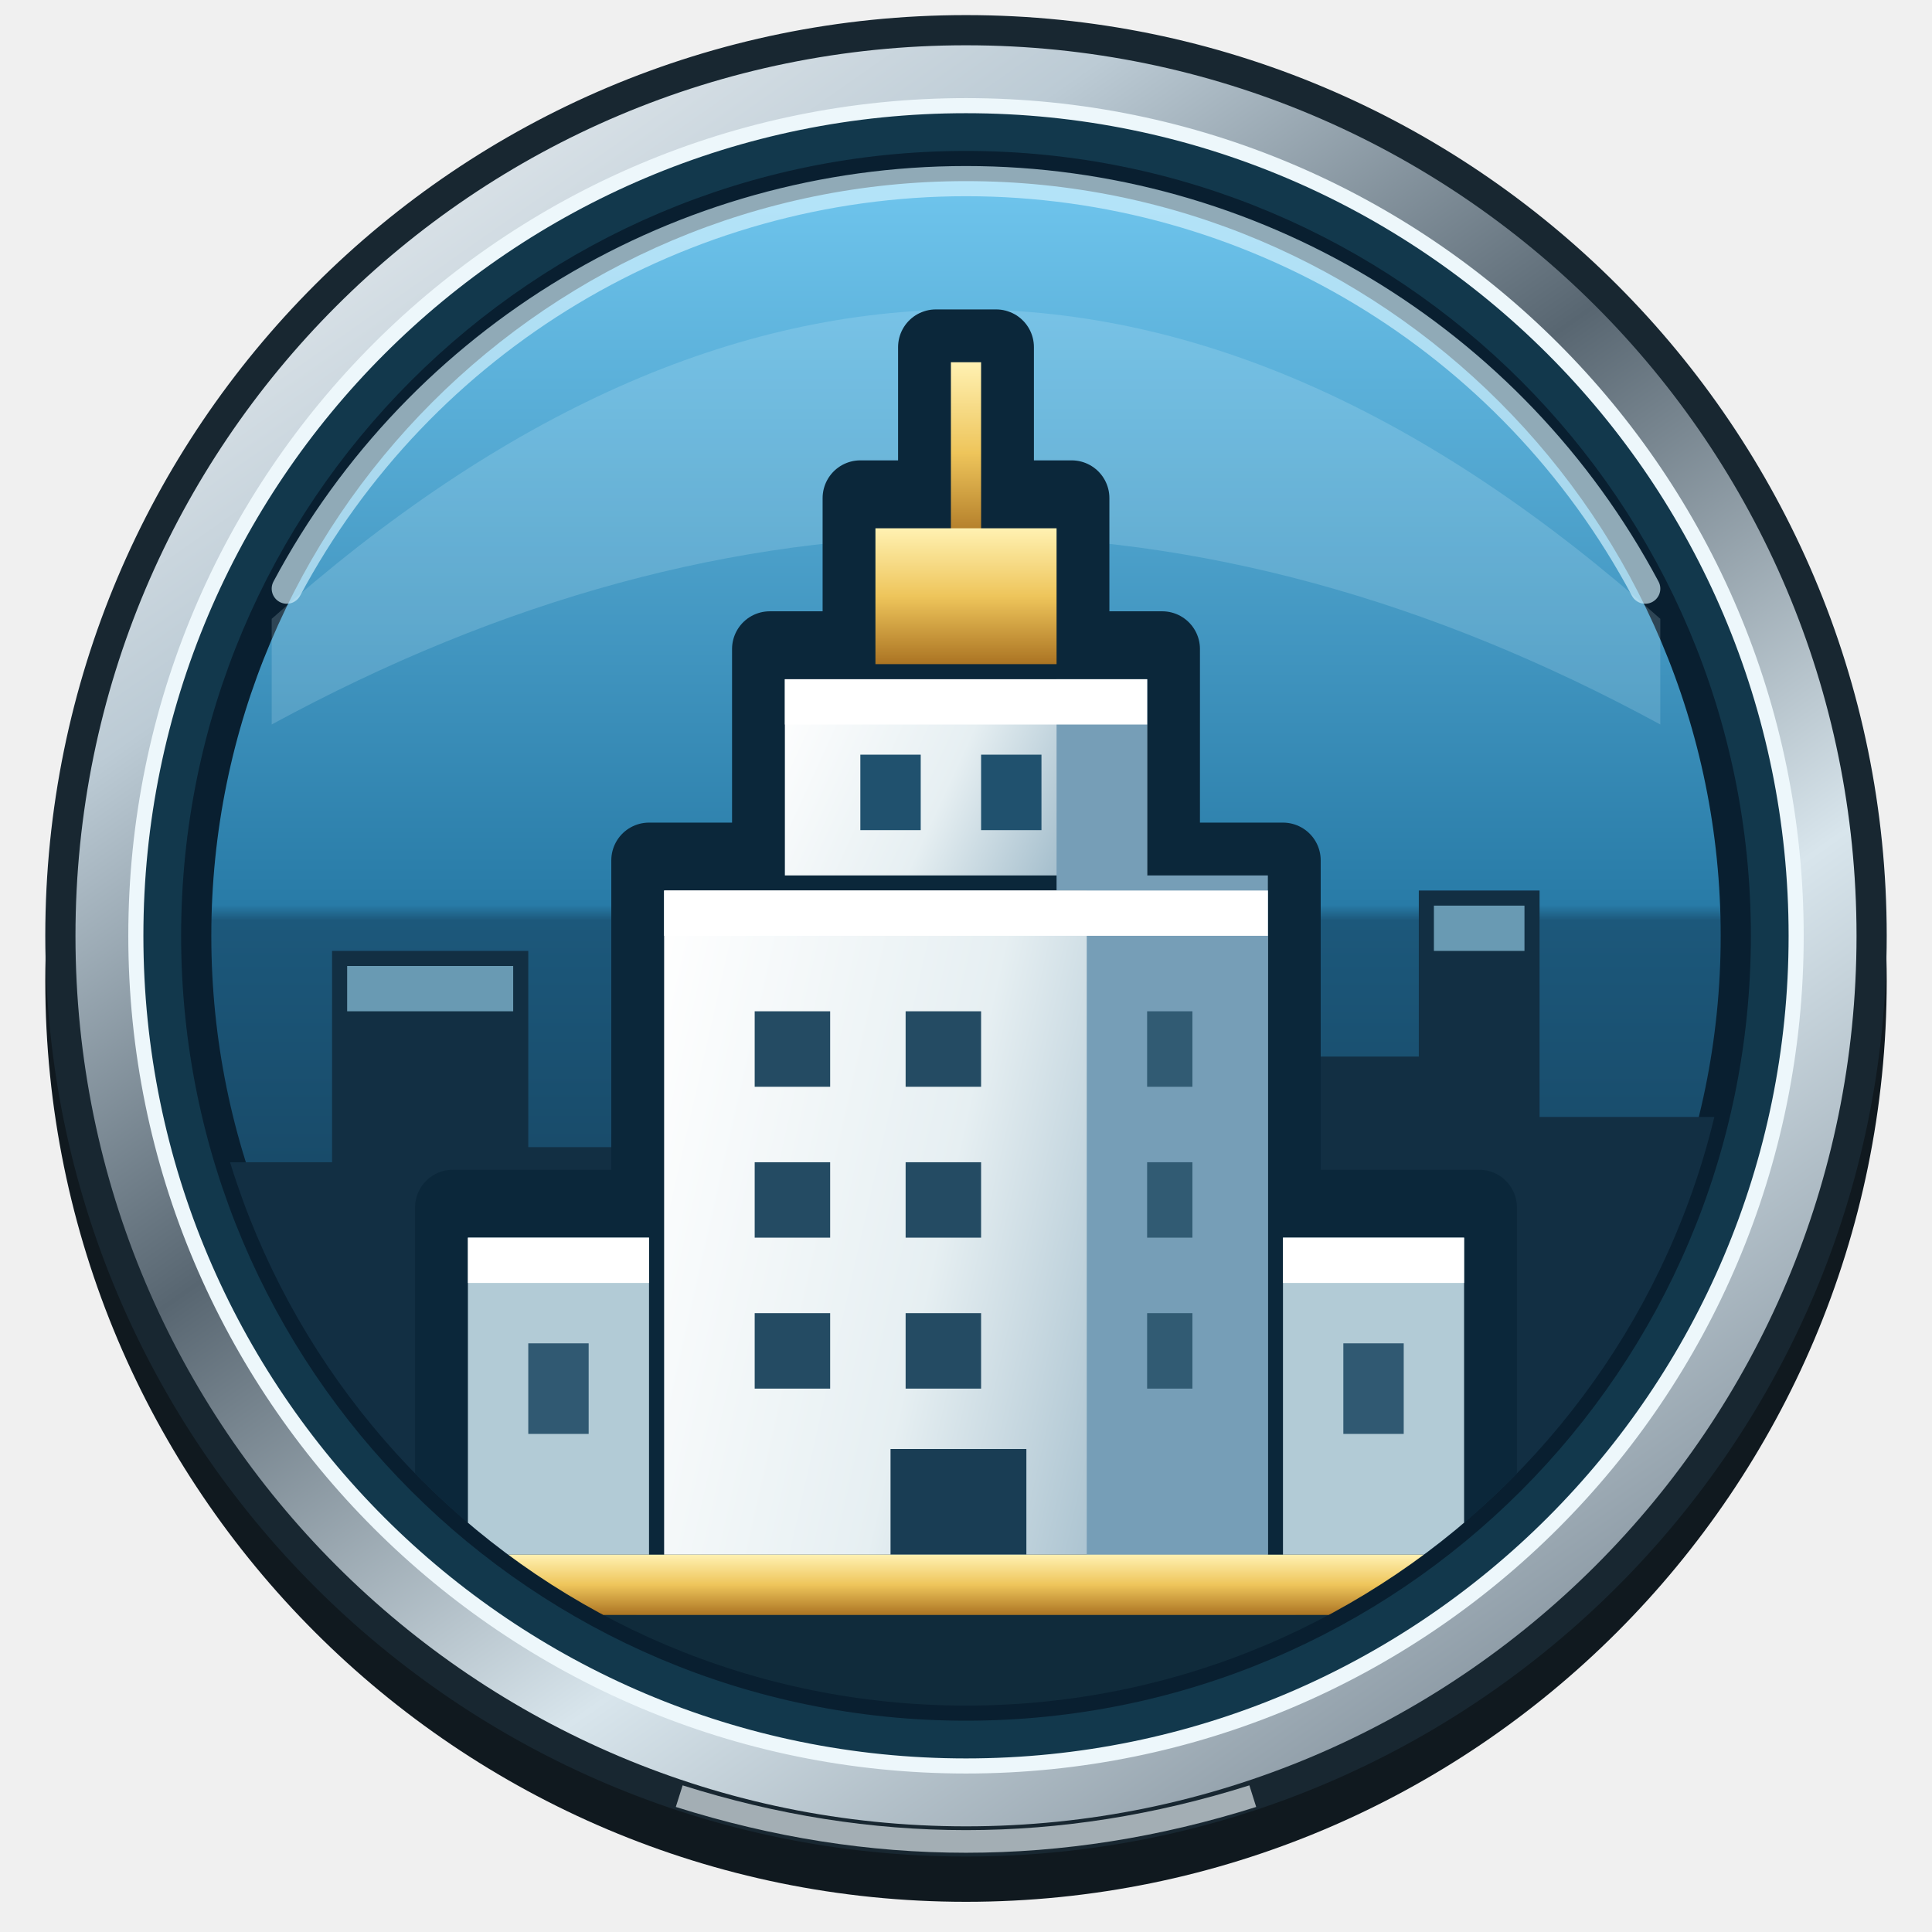
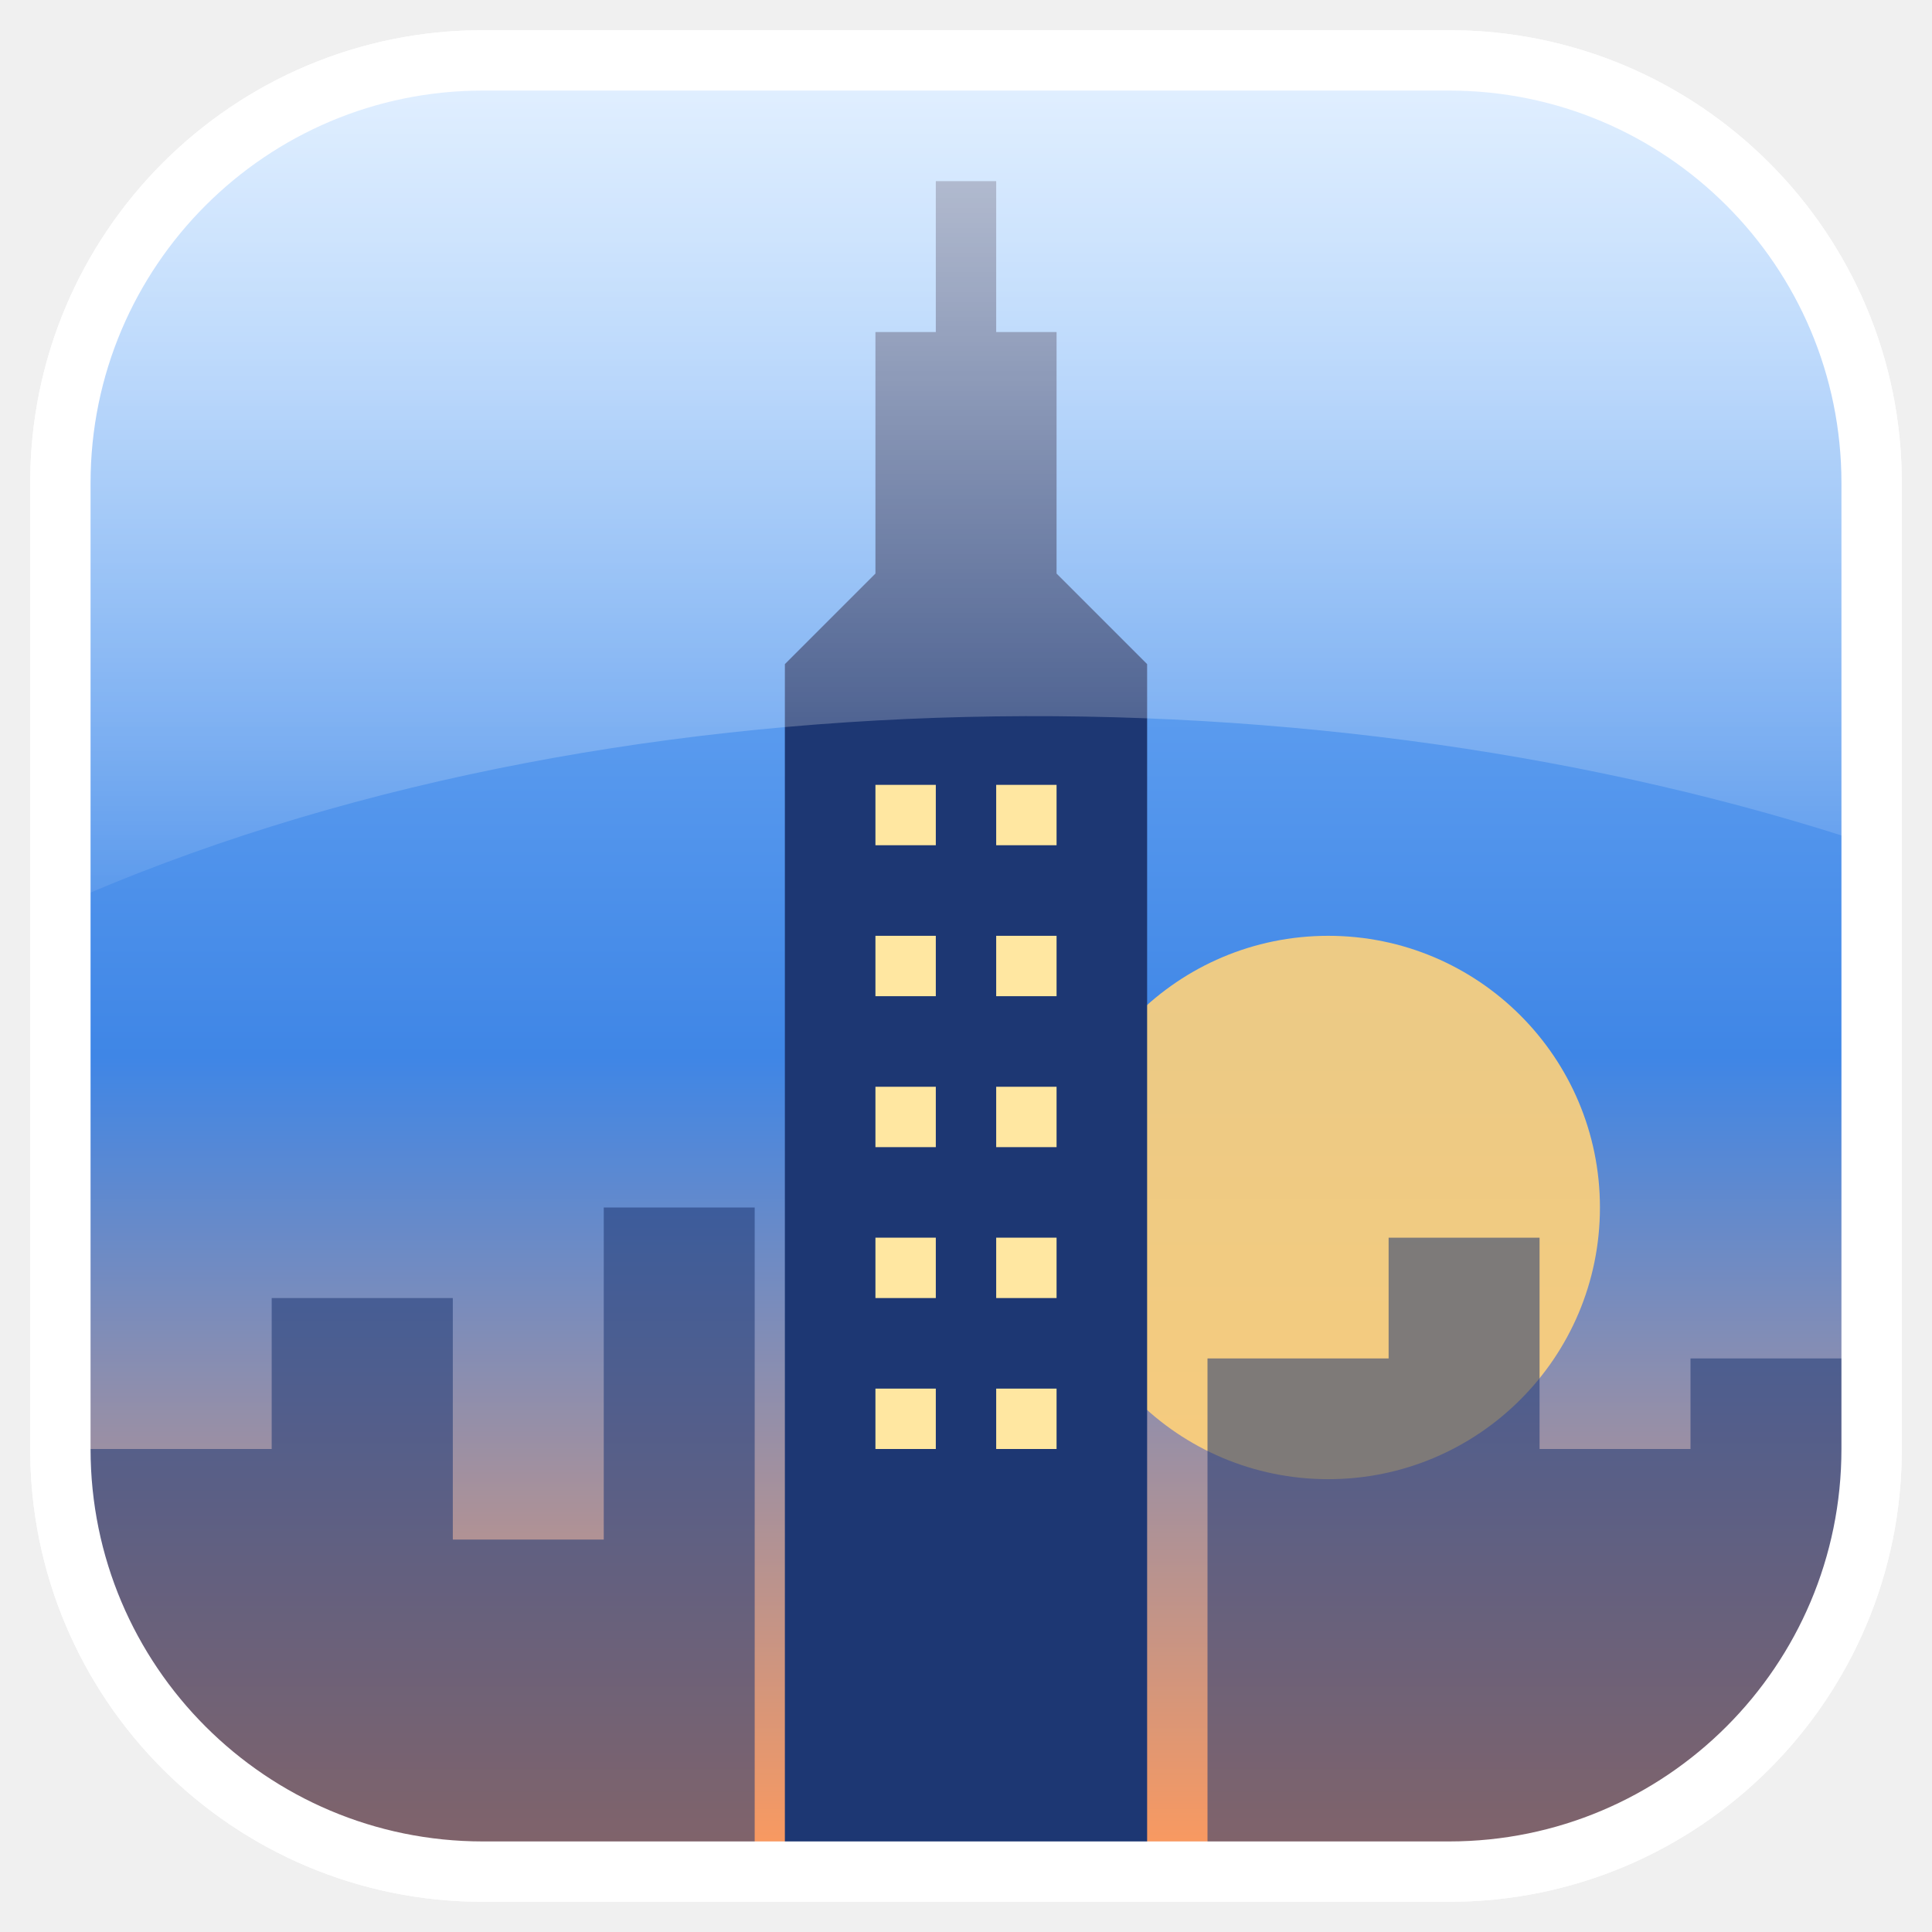
- <svg xmlns="http://www.w3.org/2000/svg" width="128" height="128" viewBox="0 0 128 128" role="img" aria-labelledby="title">
+ <svg xmlns="http://www.w3.org/2000/svg" viewBox="0 0 64 64">
  <defs>
-     <linearGradient id="rim" x1="0" y1="0" x2="0.7" y2="1">
-       <stop stop-color="#ffffff" />
-       <stop offset=".28" stop-color="#bccbd5" />
-       <stop offset=".5" stop-color="#586671" />
-       <stop offset=".76" stop-color="#d8e5ec" />
-       <stop offset="1" stop-color="#8795a0" />
+     <linearGradient id="bg" x1="0" y1="0" x2="0" y2="1">
+       <stop offset="0" stop-color="#8fc4ff" />
+       <stop offset="0.55" stop-color="#3f86e6" />
+       <stop offset="1" stop-color="#ff9a5c" />
    </linearGradient>
-     <linearGradient id="sky" x1="0" y1="0" x2="0" y2="1">
-       <stop stop-color="#70c6ee" />
-       <stop offset=".48" stop-color="#287ba7" />
-       <stop offset=".49" stop-color="#1c587b" />
-       <stop offset="1" stop-color="#102e43" />
+     <linearGradient id="gloss" x1="0" y1="0" x2="0" y2="1">
+       <stop offset="0" stop-color="#fff" stop-opacity="0.75" />
+       <stop offset="1" stop-color="#fff" stop-opacity="0.08" />
    </linearGradient>
-     <linearGradient id="stone" x1="0" y1="0" x2="1" y2=".25">
-       <stop stop-color="#ffffff" />
-       <stop offset=".55" stop-color="#e6eff2" />
-       <stop offset="1" stop-color="#9bb7c7" />
-     </linearGradient>
-     <linearGradient id="gold" x1="0" y1="0" x2="0" y2="1">
-       <stop stop-color="#fff1b2" />
-       <stop offset=".5" stop-color="#eec55b" />
-       <stop offset="1" stop-color="#ab7423" />
-     </linearGradient>
-     <clipPath id="face">
-       <circle cx="64" cy="62" r="51" />
+     <clipPath id="r">
+       <rect x="2" y="2" width="60" height="60" rx="14" />
    </clipPath>
  </defs>
-   <circle cx="64" cy="65" r="61" fill="#10191f" />
-   <circle cx="64" cy="62" r="60" fill="url(#rim)" stroke="#182731" stroke-width="2" />
-   <circle cx="64" cy="62" r="55" fill="#12384c" stroke="#edf7fb" stroke-width="1" />
-   <circle cx="64" cy="62" r="51" fill="url(#sky)" stroke="#091f30" stroke-width="2" />
-   <g clip-path="url(#face)">
-     <path d="M18 41Q64 0 110 41L110 48Q64 23 18 48Z" fill="#d6f4ff" opacity=".18" />
-     <path d="M12 103V77H22V63H35V76H43V104ZM85 104V70H94V59H102V74H115V104Z" fill="#122f43" />
-     <path d="M23 64H34V67H23ZM95 60H101V63H95Z" fill="#8fc8e2" opacity=".7" />
-     <path d="M30 104V80H43V57H51V43H57V33H62V23H66V33H71V43H77V57H85V80H98V104Z" fill="#0b273a" stroke="#0b273a" stroke-width="5" stroke-linejoin="round" />
-     <path d="M63 24H65V36H63Z" fill="url(#gold)" />
-     <path d="M58 35H70V44H58Z" fill="url(#gold)" />
-     <path d="M52 45H76V58H52Z" fill="url(#stone)" />
-     <path d="M44 59H84V103H44Z" fill="url(#stone)" />
-     <path d="M70 45H76V58H84V103H72V59H70Z" fill="#769eb7" />
-     <path d="M31 82H43V103H31ZM85 82H97V103H85Z" fill="#b2cbd6" />
-     <path d="M31 82H43V85H31ZM85 82H97V85H85ZM44 59H84V62H44ZM52 45H76V48H52Z" fill="#ffffff" />
-     <path d="M57 50H61V55H57ZM65 50H69V55H65Z" fill="#20516e" />
-     <path d="M50 67H55V72H50ZM60 67H65V72H60ZM50 77H55V82H50ZM60 77H65V82H60ZM50 87H55V92H50ZM60 87H65V92H60Z" fill="#244b63" />
-     <path d="M76 67H79V72H76ZM76 77H79V82H76ZM76 87H79V92H76Z" fill="#315b73" />
-     <path d="M35 89H39V95H35ZM89 89H93V95H89Z" fill="#305972" />
-     <path d="M59 103V96H68V103" fill="#193d54" />
-     <path d="M18 103H110V107H18Z" fill="url(#gold)" />
-     <path d="M19 107H109V117H19Z" fill="#102b3b" />
+   <rect x="1" y="1" width="62" height="62" rx="15" fill="#fff" />
+   <g clip-path="url(#r)">
+     <rect x="2" y="2" width="60" height="60" fill="url(#bg)" />
+     <circle cx="44" cy="40" r="9" fill="#ffd27a" opacity="0.9" />
+     <path d="M2 62V48h7v-5h6v8h5V40h5v22z M40 62V45h6v-4h5v7h5v-3h6v17z" fill="#1d3773" opacity="0.55" />
+     <path d="M26 62V22l3-3V11h2V6h2v5h2v8l3 3v40z" fill="#1d3773" />
+     <path d="M29 26h2v2h-2zM33 26h2v2h-2zM29 31h2v2h-2zM33 31h2v2h-2zM29 36h2v2h-2zM33 36h2v2h-2zM29 41h2v2h-2zM33 41h2v2h-2zM29 46h2v2h-2zM33 46h2v2h-2z" fill="#ffe7a1" />
+     <path d="M2 2h60v26C44 22 20 22 2 30z" fill="url(#gloss)" />
  </g>
-   <path d="M19 39A51 51 0 0 1 109 39" fill="none" stroke="#d8f4ff" stroke-width="2" stroke-linecap="round" opacity=".65" />
-   <path d="M45 119Q64 125 83 119" fill="none" stroke="#eef6fa" stroke-width="1.5" opacity=".65" />
+   <rect x="2" y="2" width="60" height="60" rx="14" fill="none" stroke="#fff" stroke-width="2" />
</svg>
